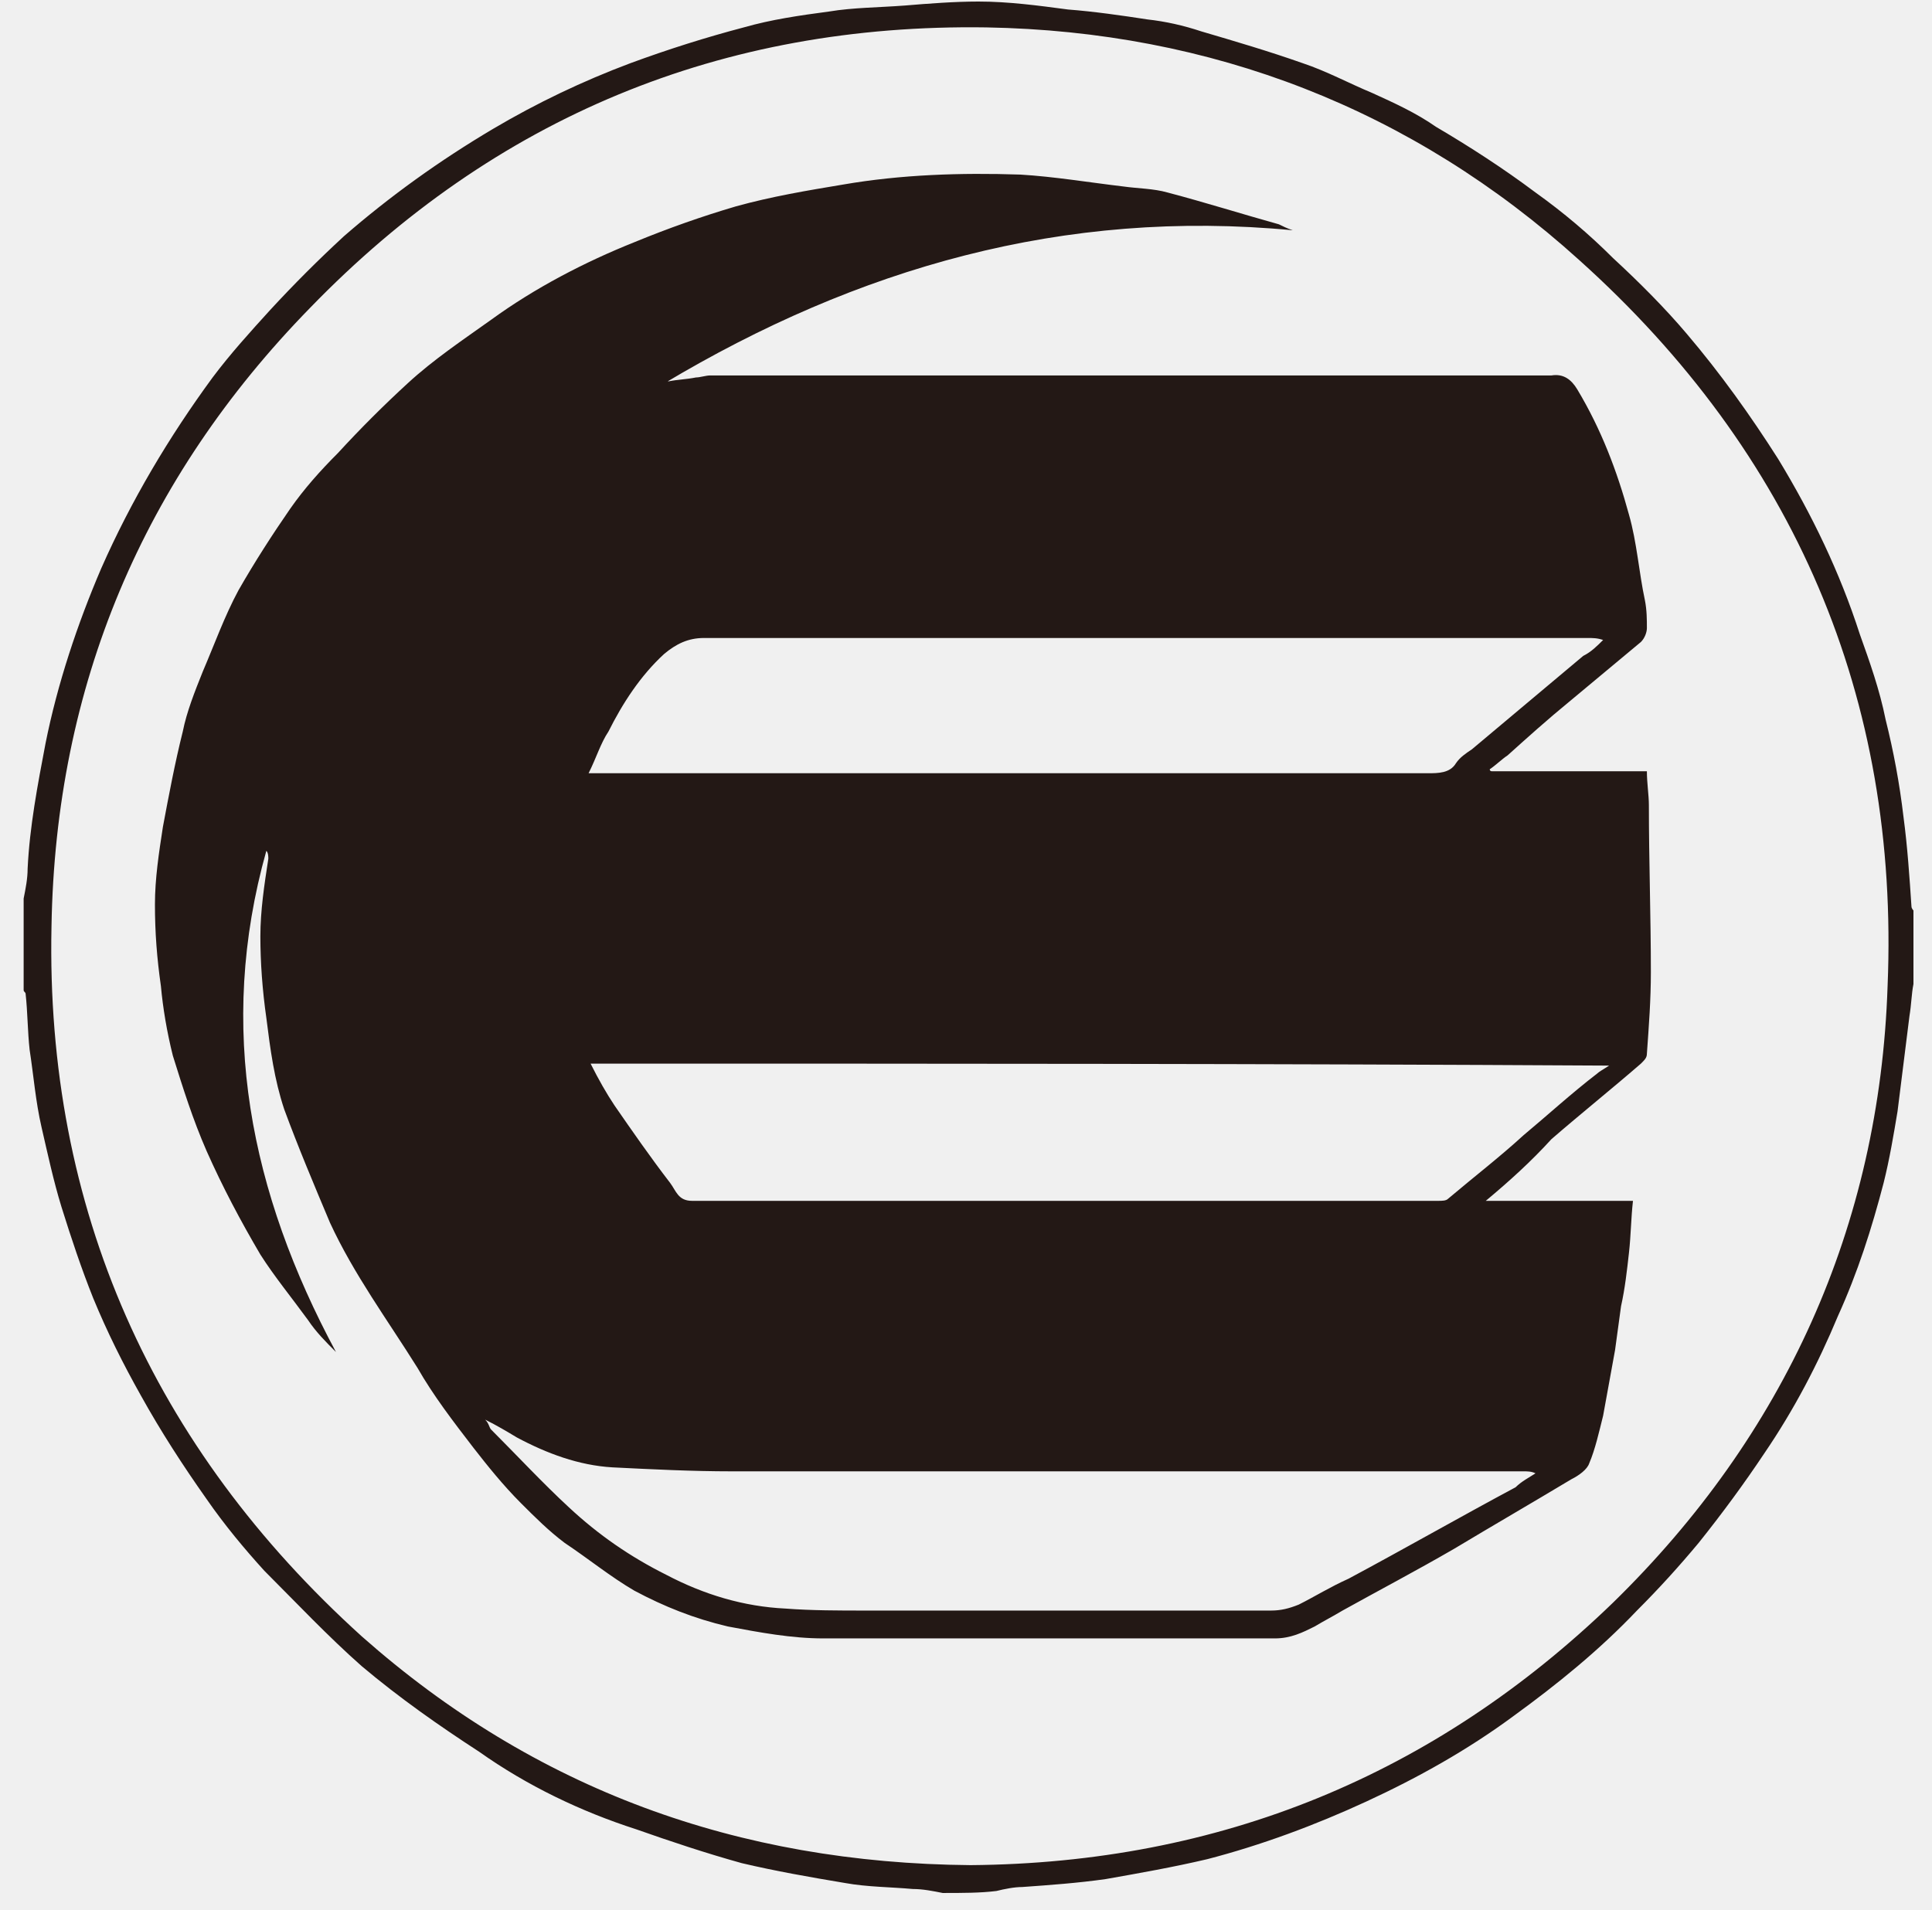
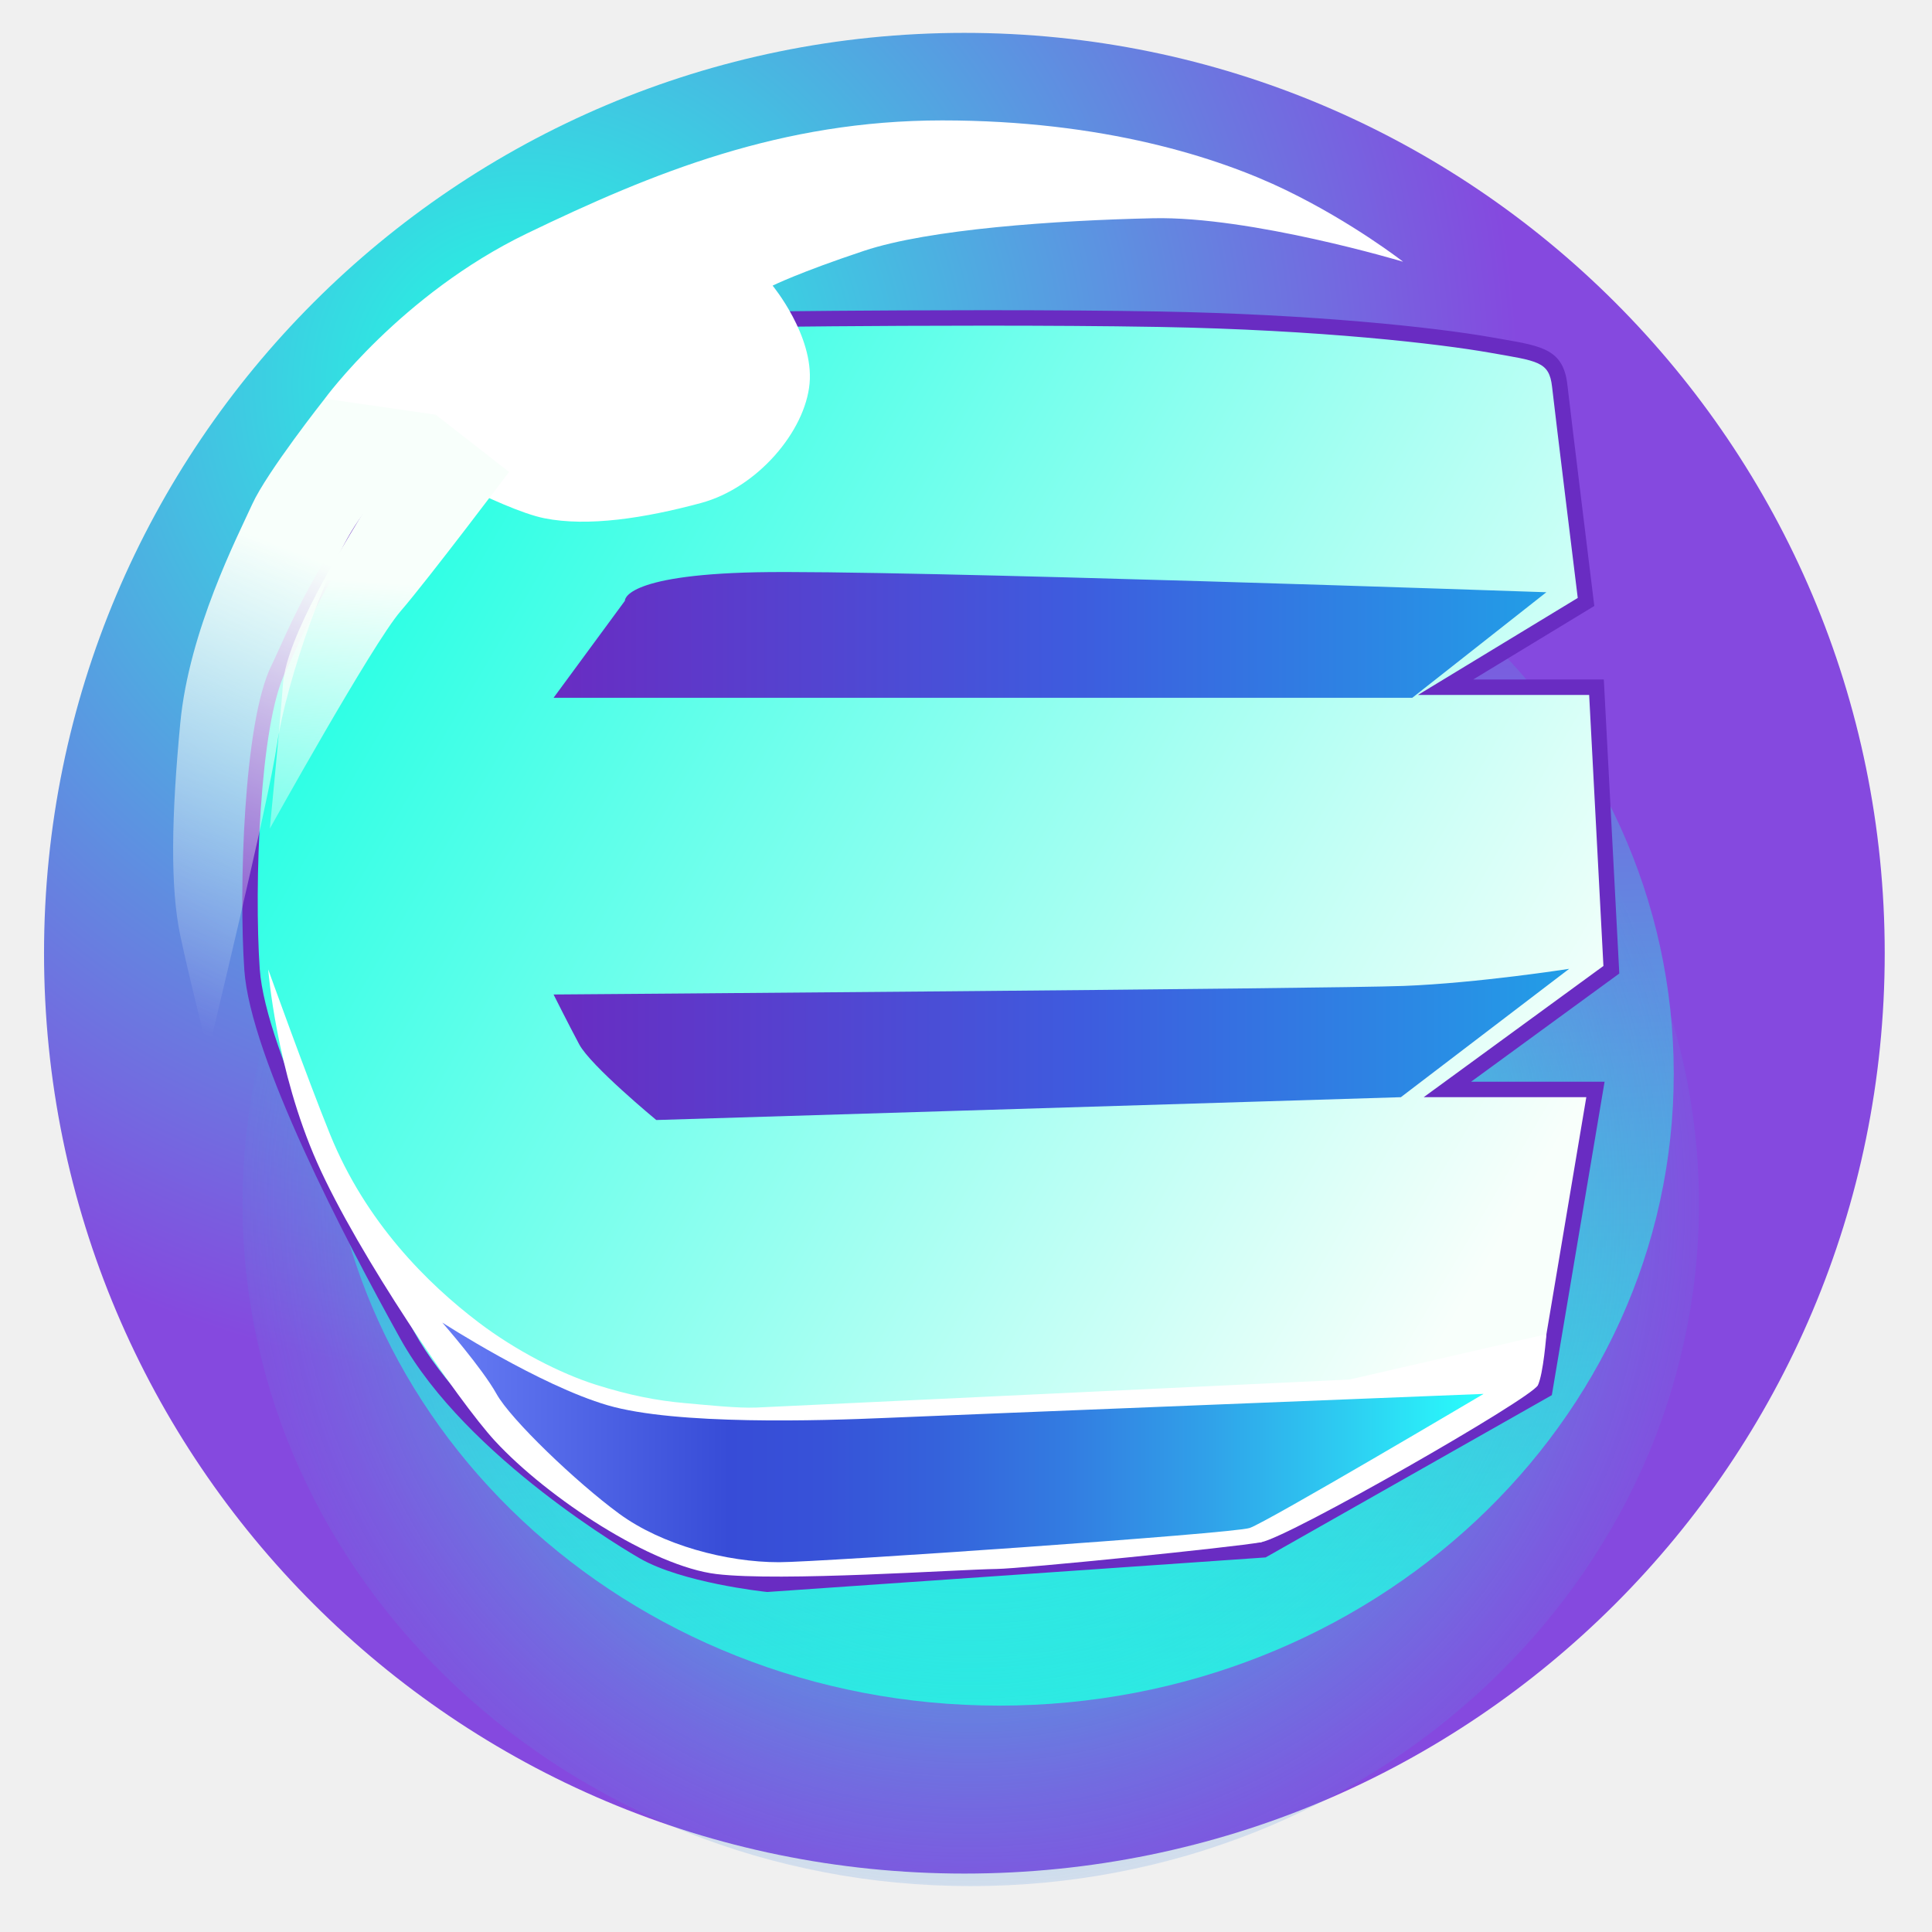
- <svg xmlns="http://www.w3.org/2000/svg" version="1.1" id="Layer_1" x="0px" y="0px" viewBox="250 -236 2500 2472" style="enable-background:new 250 -236 2500 2472;" xml:space="preserve">
-   <path style="fill:#231815;" d="M1469.837,2213.975c-12.871-2.574-25.741-5.148-38.612-5.148c-28.315-2.574-59.205-2.574-87.52-7.722  c-46.334-7.722-90.094-15.445-133.854-25.741c-46.334-12.871-92.668-28.315-136.428-43.76  c-72.075-23.167-141.576-56.63-203.354-100.39c-51.482-33.464-102.964-69.501-151.872-110.687  c-43.76-38.612-84.945-82.371-126.131-123.557c-25.741-28.315-51.482-59.205-74.649-92.668  c-30.889-43.76-59.204-87.52-84.945-133.853c-23.167-41.186-43.76-82.371-61.779-126.131  c-15.445-38.612-28.315-77.223-41.186-118.409c-10.296-33.464-18.019-69.501-25.741-102.964s-10.296-66.927-15.445-100.39  c-2.574-23.167-2.574-48.908-5.148-72.075c0-2.574-2.574-2.574-2.574-5.148V926.922c2.574-12.871,5.148-25.741,5.148-38.612  c2.574-54.056,12.871-108.112,23.167-162.169c15.445-77.223,41.186-154.446,72.075-226.521  c38.612-87.52,87.52-169.891,144.15-247.114c23.167-30.889,48.908-59.204,74.649-87.52c30.889-33.463,61.779-64.353,95.242-95.242  c59.204-51.482,123.557-97.816,193.058-139.002c56.63-33.463,115.835-61.779,177.613-84.945  c48.908-18.019,97.816-33.463,146.724-46.334c36.038-10.296,72.075-15.445,110.687-20.593c30.889-5.148,64.353-5.148,97.816-7.722  c30.889-2.574,64.353-5.148,95.242-5.148c38.612,0,77.223,5.148,115.835,10.296c33.463,2.574,69.501,7.722,102.964,12.871  c23.167,2.574,46.334,7.722,69.501,15.445c43.76,12.871,87.52,25.741,131.279,41.186c30.889,10.296,59.205,25.741,90.094,38.612  c28.315,12.871,56.63,25.741,82.371,43.76c43.76,25.741,87.52,54.056,128.705,84.945c36.038,25.741,69.501,54.056,100.39,84.945  c33.463,30.889,66.927,64.353,95.242,97.816c43.76,51.482,82.371,105.538,118.409,162.169  c43.76,72.075,79.797,146.724,105.538,226.521c12.871,36.038,25.741,72.075,33.463,110.687  c10.297,41.186,18.019,82.371,23.167,126.131c5.148,38.612,7.722,77.223,10.297,115.835c0,2.574,2.574,5.148,2.574,5.148v95.242  c-2.574,12.87-2.574,25.741-5.148,41.186l-15.445,123.557c-5.148,30.889-10.296,61.779-18.019,92.668  c-15.445,59.205-33.464,115.835-59.205,172.465c-25.741,61.779-56.63,120.983-95.242,177.613  c-25.741,38.612-54.056,77.223-84.946,115.835c-25.741,30.889-51.482,59.205-79.797,87.52  c-48.908,51.482-102.964,95.242-159.594,136.428c-59.205,43.76-123.557,79.797-190.484,110.687  c-66.927,30.889-136.428,56.63-205.928,74.649c-43.76,10.297-87.52,18.019-131.279,25.741  c-36.037,5.148-72.075,7.722-108.112,10.296c-10.297,0-23.167,2.574-33.464,5.148  C1518.745,2213.975,1495.578,2213.975,1469.837,2213.975z M1505.874,2177.937c321.763-2.574,599.766-115.835,831.436-339.782  c221.373-216.225,344.93-486.506,355.227-797.973c15.445-373.245-120.983-689.86-398.986-939.549  c-216.225-195.632-476.21-296.022-767.084-301.17c-342.356-5.148-635.804,115.835-875.196,362.949  c-216.225,221.373-329.486,489.08-334.634,800.547c-7.722,365.523,131.279,674.416,401.561,918.956  C942.145,2080.121,1204.704,2175.363,1505.874,2177.937L1505.874,2177.937z M1114.61,257.654c12.87-2.574,23.167-2.574,36.037-5.148  c5.148,0,12.87-2.574,18.019-2.574h1088.847c15.445-2.574,25.741,5.148,33.463,18.019c30.889,51.482,51.482,105.538,66.927,162.169  c10.297,36.038,12.871,74.649,20.593,110.687c2.574,12.871,2.574,25.741,2.574,36.038c0,5.148-2.574,12.871-7.722,18.019  l-92.668,77.223c-28.315,23.167-54.056,46.334-79.797,69.501c-7.722,5.148-15.445,12.871-23.167,18.019c0,0,0,2.574,2.574,2.574  h200.78c0,15.445,2.574,30.889,2.574,43.76c0,72.075,2.574,144.15,2.574,216.225c0,36.038-2.574,69.501-5.148,105.538  c0,5.148-2.574,7.722-7.722,12.871c-38.612,33.463-77.223,64.353-115.835,97.816c-25.741,28.315-54.056,54.056-84.946,79.797  h190.484c-2.574,23.167-2.574,43.76-5.148,66.927c-2.574,23.167-5.148,46.334-10.296,69.501c-2.574,18.019-5.148,38.612-7.722,56.63  l-15.445,84.946c-5.148,20.593-10.296,43.76-18.019,61.779c-2.574,7.722-12.87,15.445-23.167,20.593  c-51.482,30.889-100.39,59.204-151.872,90.094c-48.908,28.315-97.816,54.056-144.15,79.797  c-12.87,7.722-23.167,12.871-36.037,20.593c-15.445,7.722-30.889,15.445-51.482,15.445H1315.39  c-41.186,0-82.371-7.722-123.557-15.445c-43.76-10.297-82.371-25.741-120.983-46.334c-30.889-18.019-59.204-41.186-90.094-61.779  c-20.593-15.445-38.612-33.463-56.63-51.482c-23.167-23.167-43.76-48.908-61.779-72.075  c-25.741-33.463-51.482-66.927-72.075-102.964c-38.612-61.779-82.371-120.983-113.261-187.91  c-20.593-48.908-41.186-97.816-59.204-146.724c-12.871-38.612-18.019-77.223-23.167-118.409  c-5.148-36.037-7.722-72.075-7.722-105.538s5.148-66.927,10.296-100.39c0-2.574,0-7.722-2.574-10.296  c-64.353,229.096-20.593,442.746,90.094,648.675c-12.871-12.87-25.741-25.741-36.038-41.186  c-20.593-28.315-43.76-56.63-61.779-84.946c-25.741-43.76-48.908-87.52-69.501-133.853c-18.019-41.186-30.889-82.371-43.76-123.557  c-7.722-30.889-12.871-61.779-15.445-90.094c-5.148-36.038-7.722-69.501-7.722-105.538c0-33.463,5.148-66.927,10.296-100.39  c7.722-41.186,15.445-82.371,25.741-123.557c5.148-25.741,15.445-51.482,25.741-77.223c15.445-36.038,28.315-72.075,46.334-105.538  c20.593-36.038,43.76-72.075,66.927-105.538c18.019-25.741,38.612-48.908,61.779-72.075c28.315-30.889,59.204-61.779,90.094-90.094  c33.463-30.889,72.075-56.63,108.112-82.371c56.63-41.186,120.983-74.649,185.336-100.39c43.76-18.019,87.52-33.463,131.279-46.334  c46.334-12.871,92.668-20.593,139.002-28.315c74.649-12.871,151.872-15.445,229.095-12.871  c43.76,2.574,90.094,10.296,133.853,15.445c18.019,2.574,38.612,2.574,56.63,7.722c48.908,12.871,97.816,28.315,144.15,41.186  c5.148,2.574,10.297,5.148,18.019,7.722c-296.022-28.315-563.729,48.908-813.417,198.206  C1114.61,255.08,1114.61,257.654,1114.61,257.654L1114.61,257.654z M1014.22,1140.572c10.297,20.593,20.593,38.612,30.889,54.056  c23.167,33.463,46.334,66.927,72.075,100.39c7.722,10.297,10.297,23.167,28.315,23.167h965.29c5.148,0,10.296,0,12.871-2.574  c33.463-28.315,66.927-54.056,97.816-82.371c30.889-25.741,61.779-54.056,95.242-79.797c2.574-2.574,7.722-5.148,15.445-10.297  C1889.416,1140.573,1454.392,1140.573,1014.22,1140.572L1014.22,1140.572z M2324.44,592.288c-7.722-2.574-12.871-2.574-20.593-2.574  H1160.944c-20.593,0-36.037,7.722-51.482,20.593c-30.889,28.315-54.056,64.353-72.075,100.39  c-10.297,15.445-15.445,33.463-25.741,54.056h1086.273c12.871,0,28.315,0,36.038-12.871c5.148-7.722,12.871-12.871,20.593-18.019  c48.908-41.186,95.242-79.797,144.15-120.983C2308.995,607.732,2316.717,600.01,2324.44,592.288z M2236.92,1670.838  c-5.148-2.574-10.297-2.574-15.445-2.574H1196.981c-51.482,0-102.964-2.574-154.446-5.148  c-43.76-2.574-84.945-18.019-123.557-38.612c-12.871-7.722-25.741-15.445-41.186-23.167c5.148,5.148,5.148,10.297,7.722,12.871  c33.463,33.463,66.927,69.501,100.39,100.39c38.612,36.037,79.797,64.353,126.131,87.52c48.908,25.741,100.39,41.186,154.446,43.76  c33.463,2.574,69.501,2.574,102.964,2.574h525.118c12.87,0,23.167-2.574,36.037-7.722c20.593-10.296,41.186-23.167,64.353-33.463  c72.075-38.612,144.15-79.797,216.225-118.409C2218.902,1681.134,2229.198,1675.986,2236.92,1670.838L2236.92,1670.838z" />
+ <svg xmlns="http://www.w3.org/2000/svg" version="1.1" id="Layer_1" x="0px" y="0px" viewBox="0 0 500 500" style="enable-background:new 0 0 500 500;" xml:space="preserve">
+   <radialGradient id="SVGID_1_" cx="135.897" cy="99.78" r="257.121" gradientUnits="userSpaceOnUse">
+     <stop offset="0" style="stop-color:#21FFE3" />
+     <stop offset="1" style="stop-color:#8549DF" />
+   </radialGradient>
+   <circle style="fill:url(#SVGID_1_);" cx="249.58" cy="246.694" r="238.185" />
+   <linearGradient id="SVGID_2_" gradientUnits="userSpaceOnUse" x1="266.316" y1="441.672" x2="252.324" y2="144.347">
+     <stop offset="0" style="stop-color:#21FFE3" />
+     <stop offset="1" style="stop-color:#8549DF" />
+   </linearGradient>
+   <ellipse style="fill:url(#SVGID_2_);" cx="258.608" cy="277.884" rx="174.556" ry="163.529" />
+   <radialGradient id="SVGID_3_" cx="251.231" cy="311.568" r="222.862" gradientUnits="userSpaceOnUse">
+     <stop offset="0" style="stop-color:#21FFE3" />
+     <stop offset="0.192" style="stop-color:#23FCE3;stop-opacity:0.808" />
+     <stop offset="0.342" style="stop-color:#28F2E3;stop-opacity:0.658" />
+     <stop offset="0.478" style="stop-color:#31E1E2;stop-opacity:0.522" />
+     <stop offset="0.606" style="stop-color:#3ECAE2;stop-opacity:0.394" />
+     <stop offset="0.728" style="stop-color:#4FACE1;stop-opacity:0.272" />
+     <stop offset="0.846" style="stop-color:#6386E0;stop-opacity:0.154" />
+     <stop offset="0.958" style="stop-color:#7B5BDF;stop-opacity:0.042" />
+     <stop offset="1" style="stop-color:#8549DF;stop-opacity:0" />
+   </radialGradient>
+   <ellipse style="fill:url(#SVGID_3_);" cx="251.231" cy="311.568" rx="188.457" ry="176.551" />
+   <g>
+     <linearGradient id="SVGID_4_" gradientUnits="userSpaceOnUse" x1="88.819" y1="132.902" x2="393.711" y2="312.11">
+       <stop offset="0" style="stop-color:#21FFE3" />
+       <stop offset="1" style="stop-color:#F8FFFB" />
+     </linearGradient>
+     <path style="fill:url(#SVGID_4_);" d="M198.424,409.979c-0.861-0.092-21.21-2.328-31.789-8.374   c-1.801-1.029-44.309-25.558-61.298-56.138c-14.323-25.783-38.582-72.356-40.115-94.601c-1.395-20.221-0.298-63.519,6.851-77.816   c0.498-0.995,1.113-2.357,1.892-4.083c4.663-10.331,14.367-31.827,33.634-50.812c23.881-23.531,54.51-35.491,91.036-35.547   c0.241-0.003,26.586-0.328,56.224-0.328c17.412,0,32.54,0.11,44.963,0.329c39.447,0.692,70.959,4.028,85.957,6.675l2.585,0.451   c10.514,1.821,14.448,2.503,15.298,10.158c0.729,6.557,6.583,54.132,6.643,54.612l0.157,1.283l-36.341,22.064h39.049l3.85,73.116   l-42.438,30.986h38.317l-13.101,77.84l-72.84,41.301L198.6,409.998L198.424,409.979z" />
+     <path style="fill:#692CC2;" d="M254.859,84.28c14.987,0,30.898,0.082,44.928,0.328c42.084,0.738,73.093,4.43,85.645,6.645   c12.551,2.215,15.505,2.215,16.243,8.86c0.738,6.645,6.645,54.635,6.645,54.635l-41.346,25.103h44.299l3.692,70.14l-46.514,33.962   h42.084l-12.551,74.57l-71.617,40.607l-127.728,8.86c0,0-20.673-2.215-31.009-8.121c-10.336-5.907-45.776-28.794-60.542-55.374   c-14.766-26.579-38.392-72.355-39.869-93.766c-1.477-21.411,0-63.495,6.645-76.785c6.645-13.29,33.223-89.196,124.775-89.336   C198.637,84.608,224.891,84.28,254.859,84.28 M254.859,80.28c-29.65,0-56.009,0.325-56.271,0.328   c-37.025,0.056-68.125,12.21-92.393,36.122c-19.533,19.247-29.34,40.973-34.053,51.414c-0.739,1.638-1.378,3.052-1.857,4.011   c-7.311,14.623-8.466,58.432-7.058,78.849c1.561,22.63,25.959,69.506,40.363,95.433c17.256,31.062,60.233,55.863,62.054,56.904   c10.937,6.25,31.69,8.532,32.568,8.626l0.351,0.038l0.352-0.024l127.728-8.86l0.906-0.063l0.79-0.448l71.617-40.607l1.656-0.939   l0.316-1.877l12.551-74.57l0.785-4.664h-4.73h-29.823l36.611-26.732l1.75-1.277l-0.114-2.163l-3.692-70.14l-0.199-3.79h-3.795   h-30.003l29.126-17.684l2.21-1.342l-0.316-2.566c-0.059-0.48-5.912-48.043-6.639-54.588c-1.016-9.148-6.339-10.07-16.944-11.907   c-0.811-0.141-1.67-0.289-2.579-0.45c-15.069-2.659-46.705-6.011-86.27-6.705C287.423,80.391,272.283,80.28,254.859,80.28   L254.859,80.28z" />
+   </g>
+   <path style="fill:#FFFFFF;" d="M69.414,250.894c0,0,2,26.001,12.667,50.002s36.716,61.958,46.002,72.003  c13.82,14.948,40.672,32.466,57.339,34.466c16.667,2,62.22-1.175,72.533-1.319c6.7-0.094,61.077-5.583,68.411-6.916  c7.334-1.333,69.866-37.136,71.617-40.607c1.432-2.839,2.227-13.228,2.227-13.228l-50.942,11.726l-153.463,7.252  c-5.024,0.202-12.501-0.624-18.409-1.136c-7.436-0.645-14.546-2.046-23.182-4.773c-9.257-2.923-20.839-8.909-30.296-16.083  c-13.304-10.093-29.256-25.941-38.501-48.718C79.545,279.101,69.414,250.894,69.414,250.894z" />
+   <linearGradient id="SVGID_5_" gradientUnits="userSpaceOnUse" x1="143.264" y1="164.314" x2="400.197" y2="164.314">
+     <stop offset="0" style="stop-color:#692CC2" />
+     <stop offset="0.519" style="stop-color:#3E5BDE" />
+     <stop offset="1" style="stop-color:#229EE7" />
+   </linearGradient>
+   <path style="fill:url(#SVGID_5_);" d="M143.264,180.589l18.458-25.103c0,0-0.738-6.645,33.962-7.383s204.513,5.168,204.513,5.168  l-34.701,27.318H143.264z" />
+   <linearGradient id="SVGID_6_" gradientUnits="userSpaceOnUse" x1="143.264" y1="270.294" x2="406.104" y2="270.294">
+     <stop offset="0" style="stop-color:#692CC2" />
+     <stop offset="0.519" style="stop-color:#3E5BDE" />
+     <stop offset="1" style="stop-color:#229EE7" />
+   </linearGradient>
+   <path style="fill:url(#SVGID_6_);" d="M406.104,250.729l-43.561,33.224l-192.7,5.907c0,0-16.981-14.028-19.935-19.565  c-2.953-5.537-6.645-12.921-6.645-12.921s200.822-1.477,220.018-2.215C382.478,254.42,406.104,250.729,406.104,250.729z" />
+   <linearGradient id="SVGID_7_" gradientUnits="userSpaceOnUse" x1="114.469" y1="373.289" x2="383.954" y2="373.289">
+     <stop offset="0" style="stop-color:#677CF4" />
+     <stop offset="0.276" style="stop-color:#374CD7" />
+     <stop offset="0.363" style="stop-color:#3752D8" />
+     <stop offset="0.475" style="stop-color:#3562DB" />
+     <stop offset="0.6" style="stop-color:#337CE1" />
+     <stop offset="0.735" style="stop-color:#30A1E9" />
+     <stop offset="0.877" style="stop-color:#2DD0F2" />
+     <stop offset="1" style="stop-color:#29FFFC" />
+   </linearGradient>
+   <path style="fill:url(#SVGID_7_);" d="M383.954,360.738c0,0-56.112,33.224-60.542,34.701c-4.43,1.477-111.318,8.857-121.822,8.86  c-13.55,0.003-30.271-4.43-41.346-12.551c-11.075-8.121-28.056-24.364-31.748-31.009c-3.692-6.645-14.028-18.458-14.028-18.458  s25.103,16.243,42.822,21.411c17.72,5.168,55.061,3.998,72.043,3.26S383.954,360.738,383.954,360.738z" />
+   <path style="fill:#FFFFFF;" d="M363.114,67.733c0,0-39.384-11.815-64.702-11.252c-25.318,0.563-57.95,2.813-74.829,8.439  s-23.63,9.002-23.63,9.002s10.69,12.94,9.565,25.318c-1.125,12.378-13.503,27.006-28.131,30.944  c-14.628,3.938-29.256,6.189-40.509,3.938c-11.253-2.25-37.133-16.879-37.133-16.879l-19.692-14.066  c0,0,19.692-27.006,52.324-42.759s65.827-29.256,107.461-29.256s71.453,9.565,88.895,18.004  C350.173,57.606,363.114,67.733,363.114,67.733z" />
+   <linearGradient id="SVGID_8_" gradientUnits="userSpaceOnUse" x1="81.303" y1="144.682" x2="35.602" y2="261.014">
+     <stop offset="0" style="stop-color:#F8FFFB" />
+     <stop offset="1" style="stop-color:#F8FFFB;stop-opacity:0" />
+   </linearGradient>
+   <path style="fill:url(#SVGID_8_);" d="M84.052,103.178c0,0-14.979,18.958-18.778,27.314c-3.799,8.357-16.334,32.667-18.613,56.598  c-2.279,23.931-2.659,42.477,0,55.046c2.659,12.568,7.217,30.042,7.217,30.042s15.574-64.195,17.853-79.769  c2.279-15.574,13.295-48.621,22.791-60.017s18.233-25.07,18.233-25.07L84.052,103.178z" />
+   <linearGradient id="SVGID_9_" gradientUnits="userSpaceOnUse" x1="102.051" y1="150.995" x2="94.429" y2="255.522">
+     <stop offset="0" style="stop-color:#F8FFFB" />
+     <stop offset="1" style="stop-color:#F8FFFB;stop-opacity:0" />
+   </linearGradient>
+   <path style="fill:url(#SVGID_9_);" d="M112.755,107.321c0,0-16.609,21.682-20.191,27.695s-18.403,29.775-19.314,41.818  c-0.911,12.043-3.419,37.605-3.419,37.605s26.59-47.861,33.807-56.218c7.217-8.357,28.109-36.086,28.109-36.086L112.755,107.321z" />
</svg>
